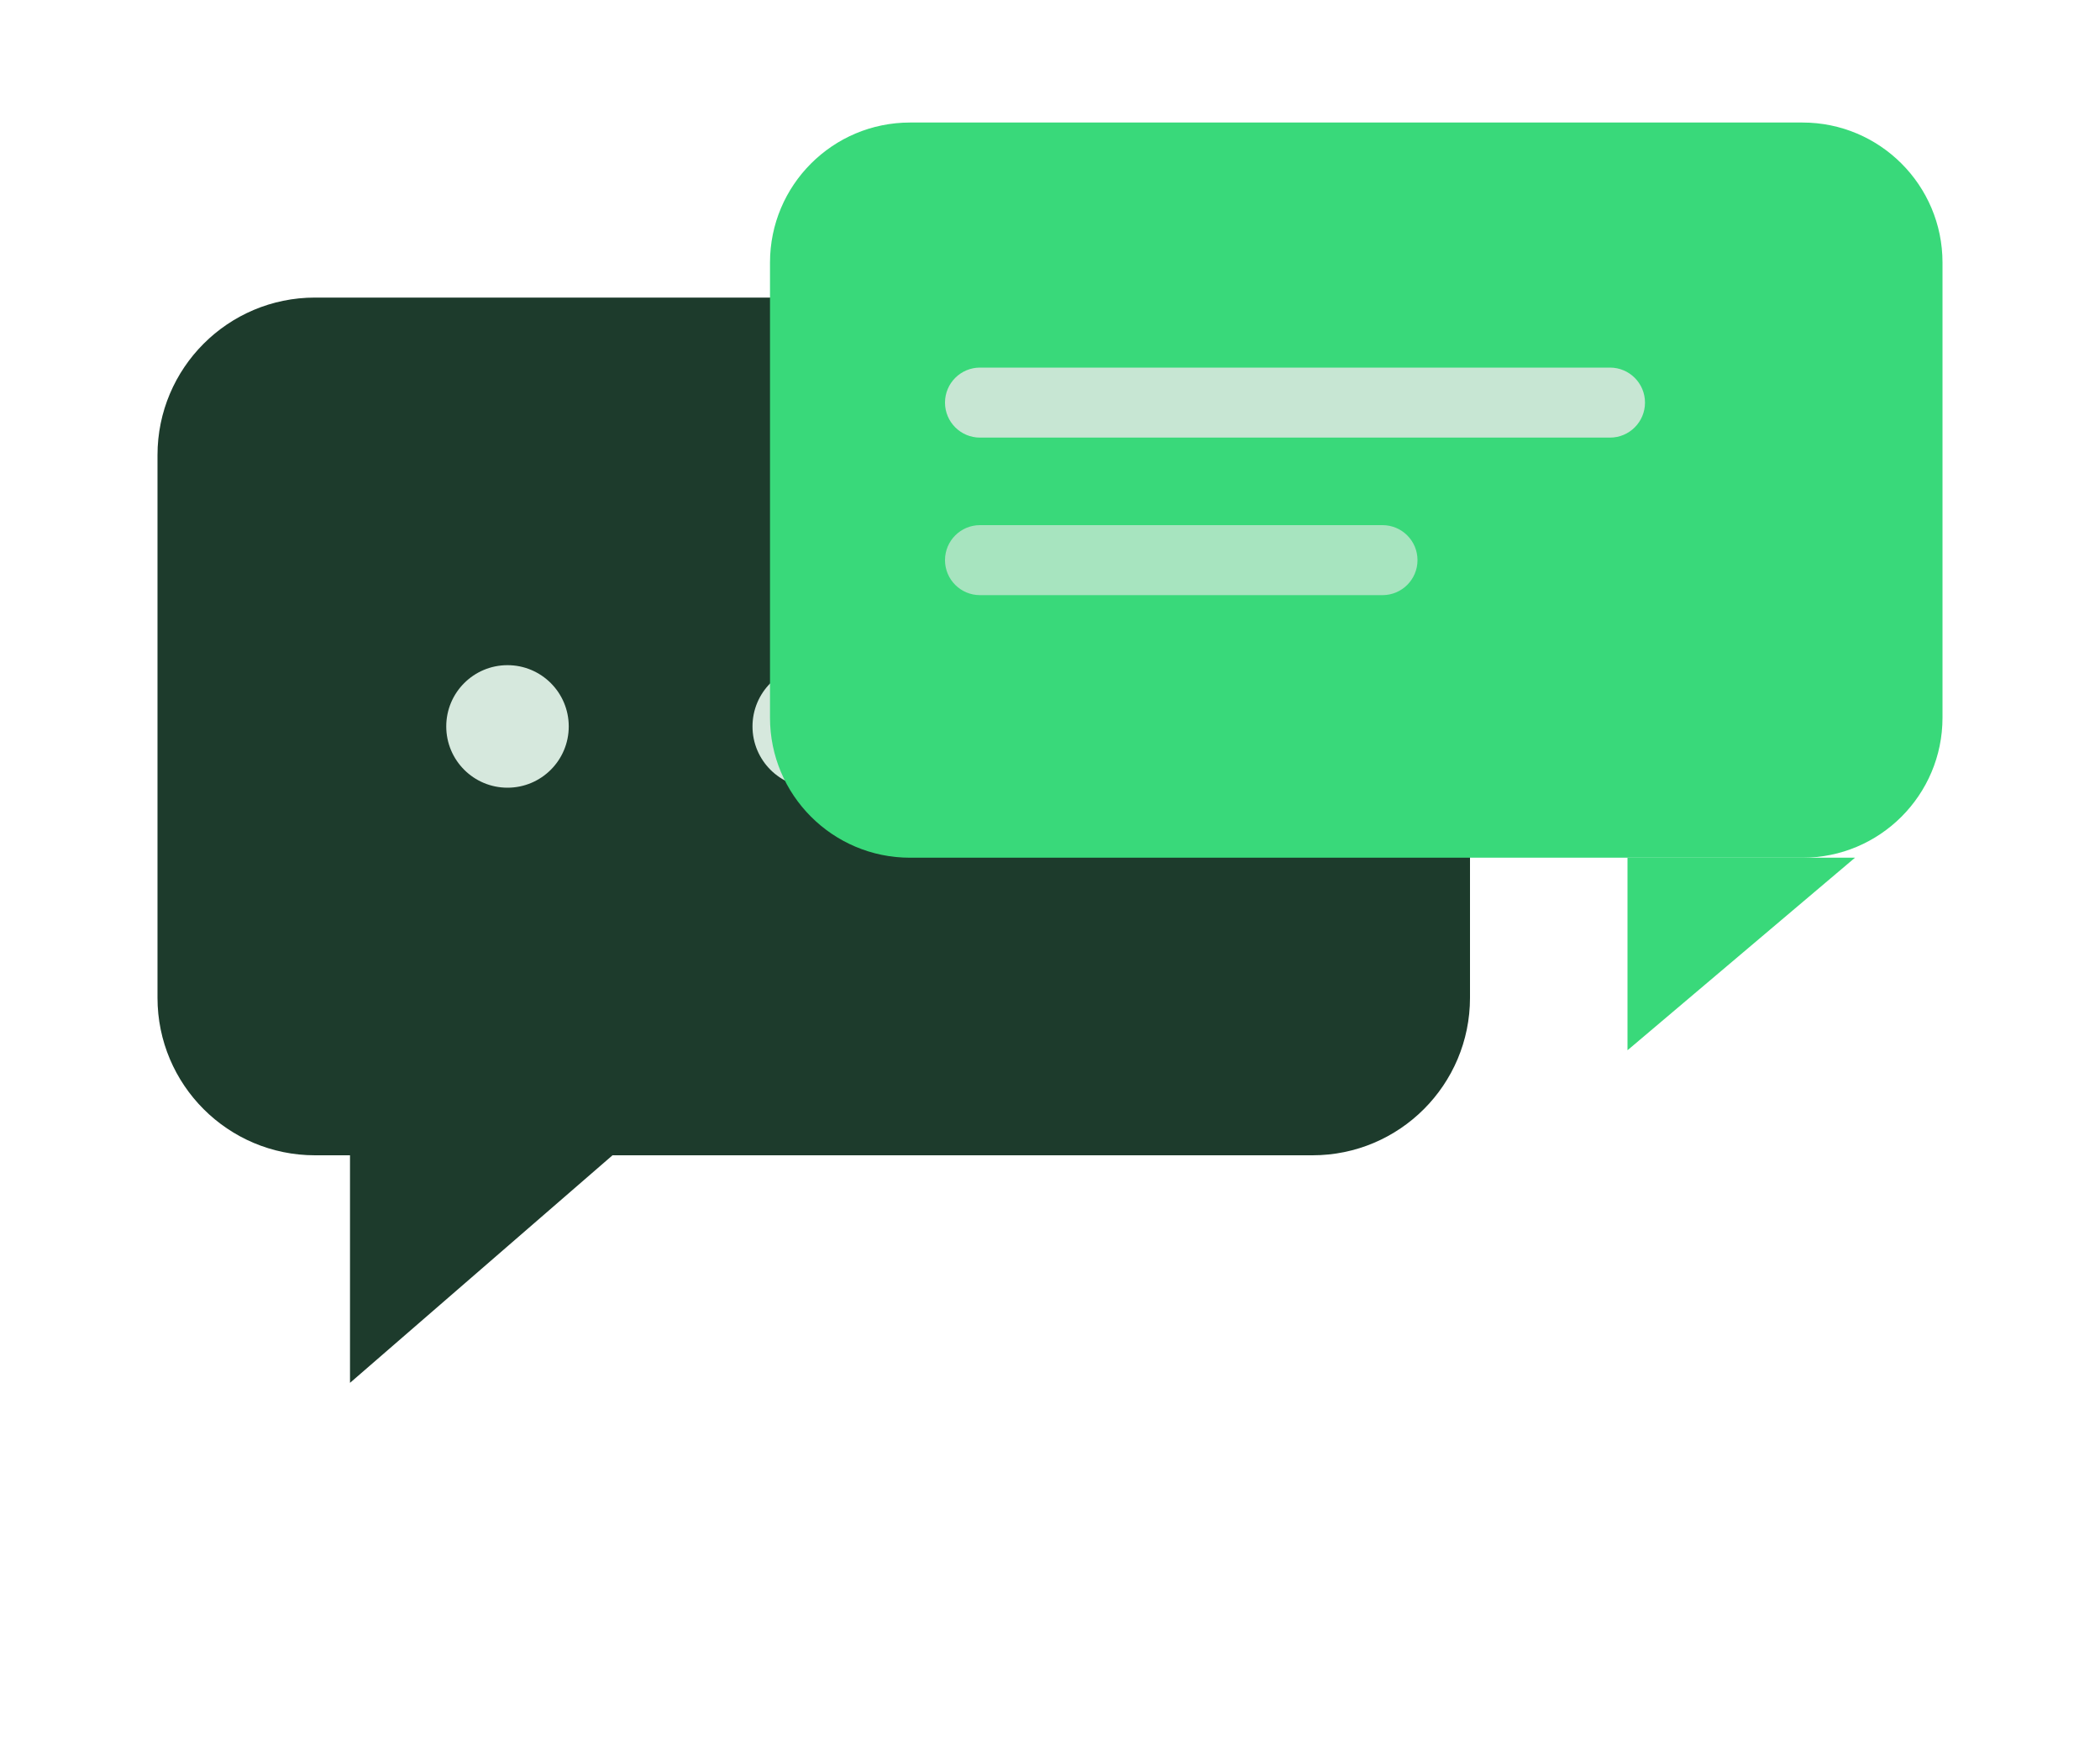
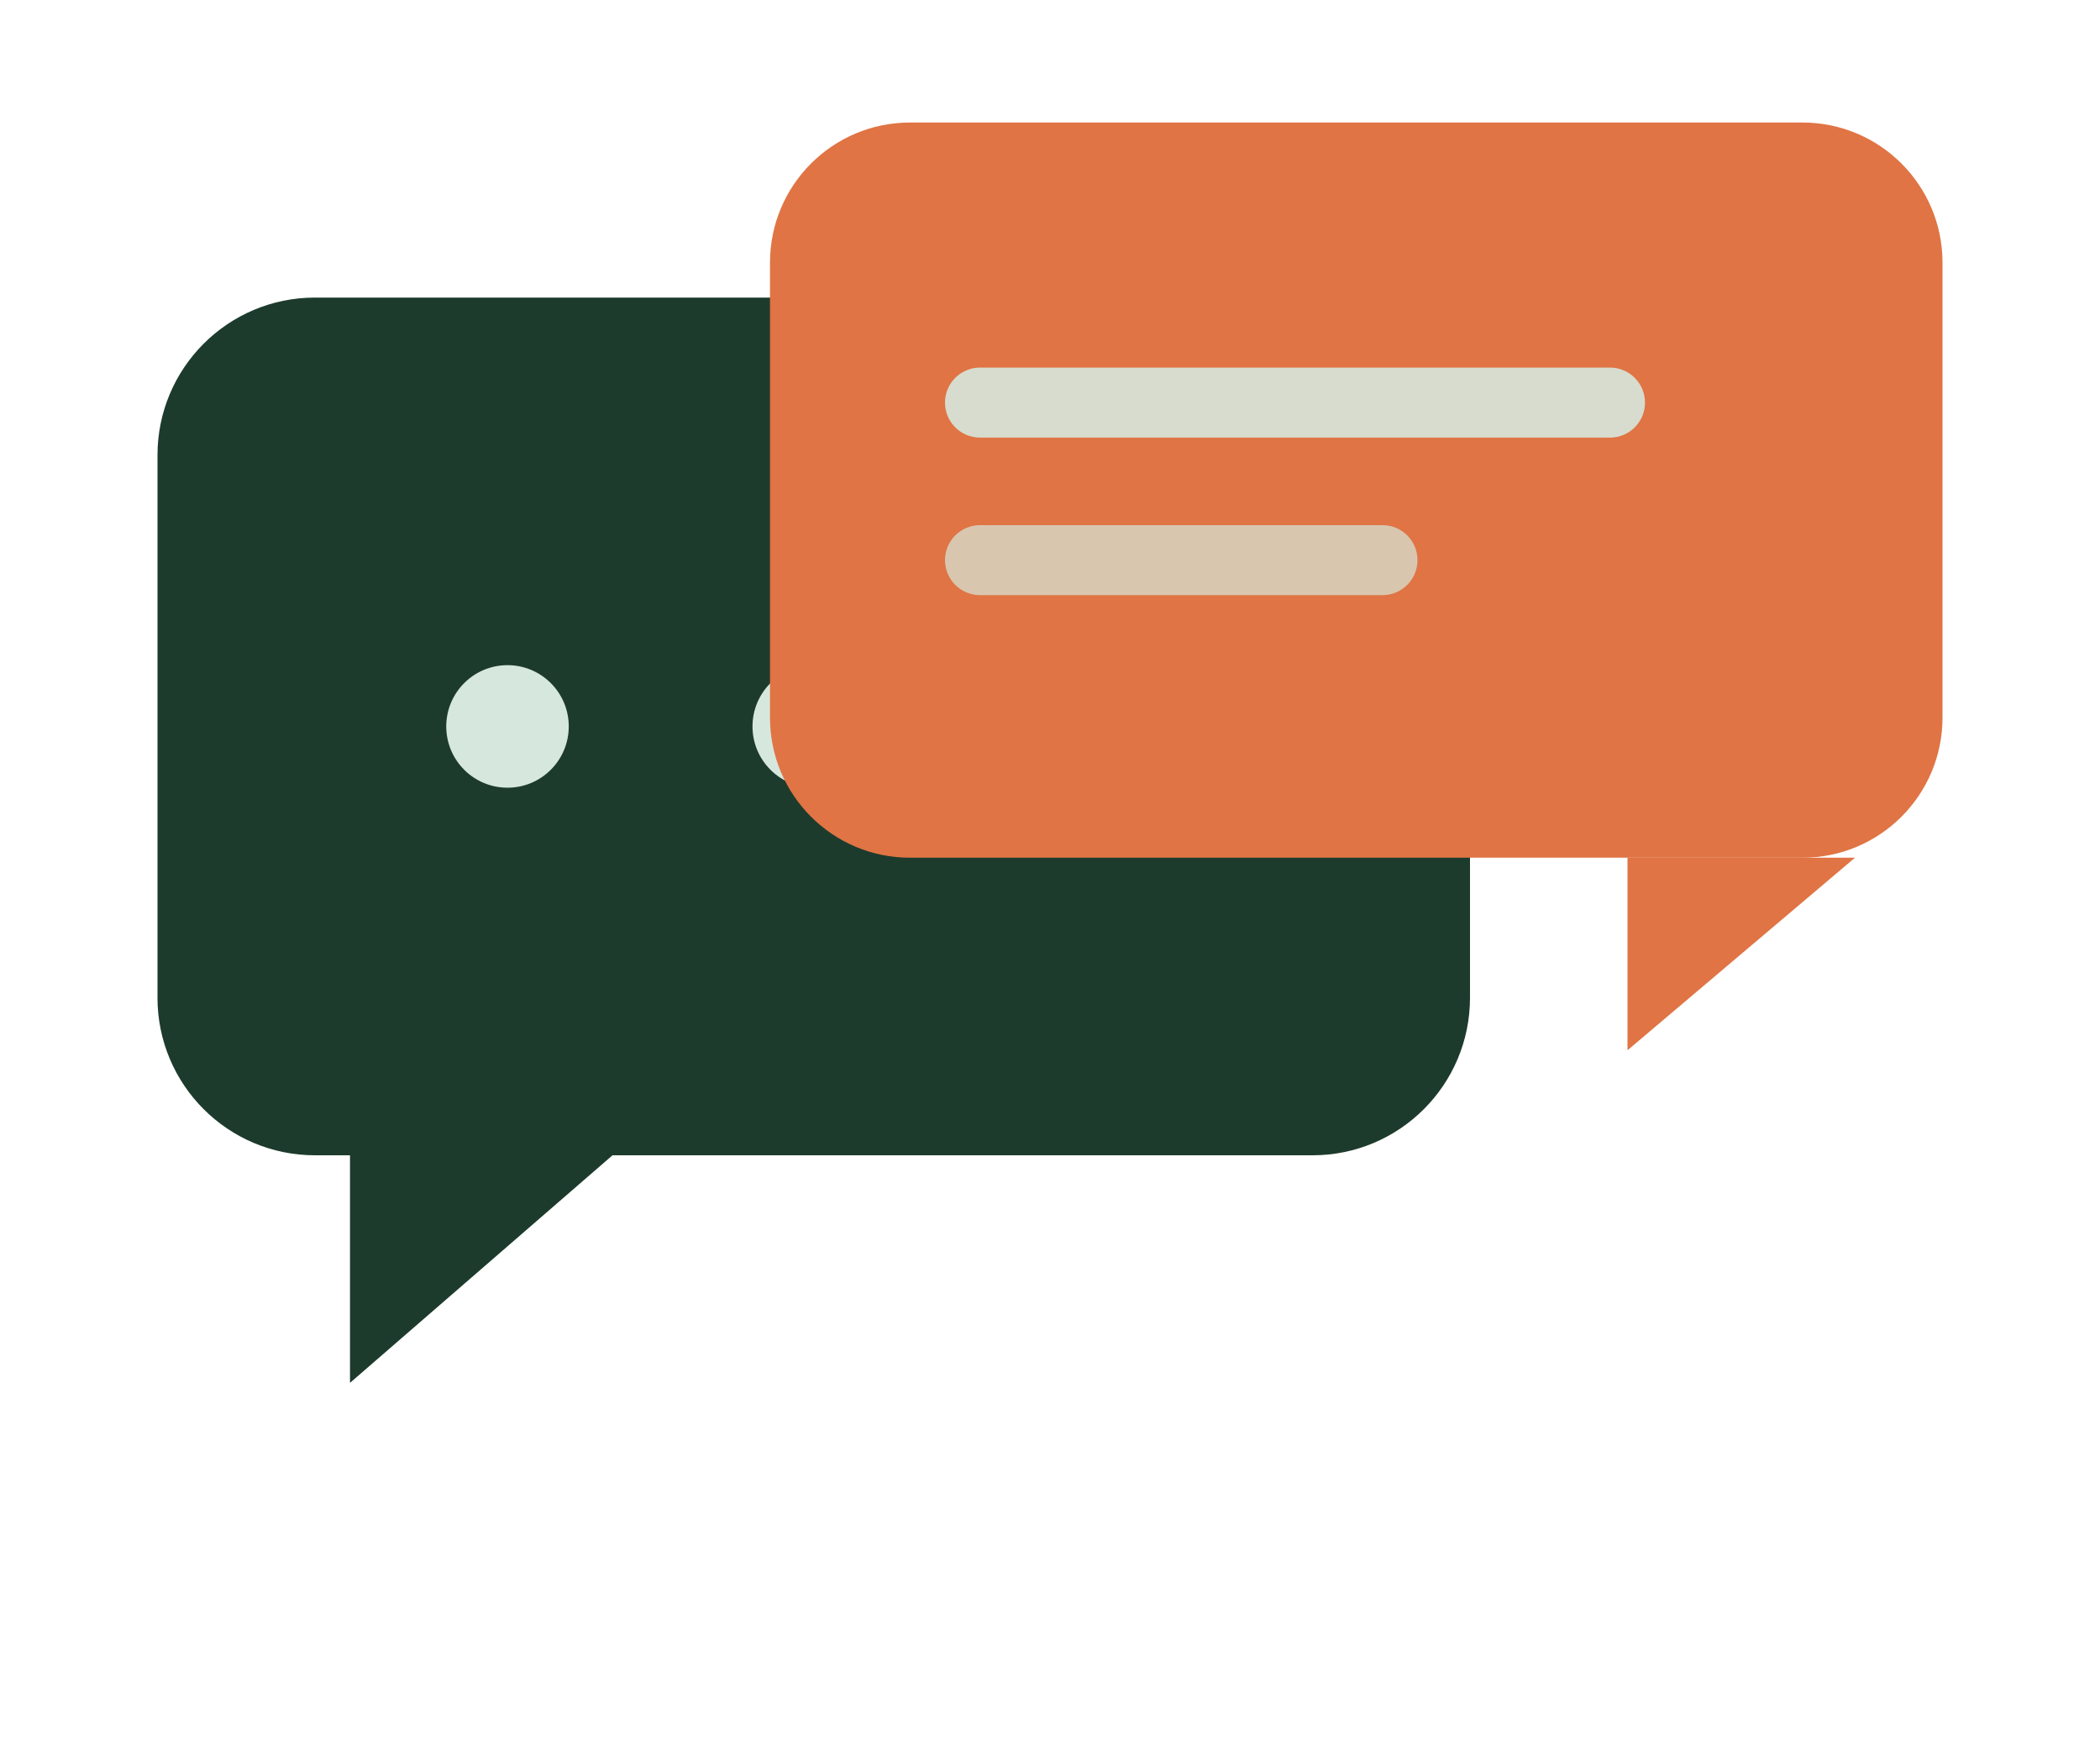
<svg xmlns="http://www.w3.org/2000/svg" viewBox="0 0 240 200" role="img" aria-label="Zwei sich überlappende Sprechblasen als Symbol für ein Gespräch">
  <rect x="18" y="34" width="150" height="98" rx="18" fill="#1D3B2C" />
  <path d="M40 132 L40 158 L70 132 Z" fill="#1D3B2C" />
  <circle cx="58" cy="83" r="7" fill="#D6E8DD" />
  <circle cx="93" cy="83" r="7" fill="#D6E8DD" />
  <circle cx="128" cy="83" r="7" fill="#D6E8DD" />
-   <rect x="88" y="14" width="134" height="84" rx="16" fill="#39D97A" />
-   <path d="M186 98 L186 120 L212 98 Z" fill="#39D97A" />
+   <rect x="88" y="14" width="134" height="84" rx="16" fill="#E07444" />
+   <path d="M186 98 L186 120 L212 98 Z" fill="#E07444" />
  <rect x="108" y="42" width="80" height="8" rx="4" fill="#D6E8DD" opacity="0.9" />
  <rect x="108" y="60" width="54" height="8" rx="4" fill="#D6E8DD" opacity="0.7" />
</svg>
